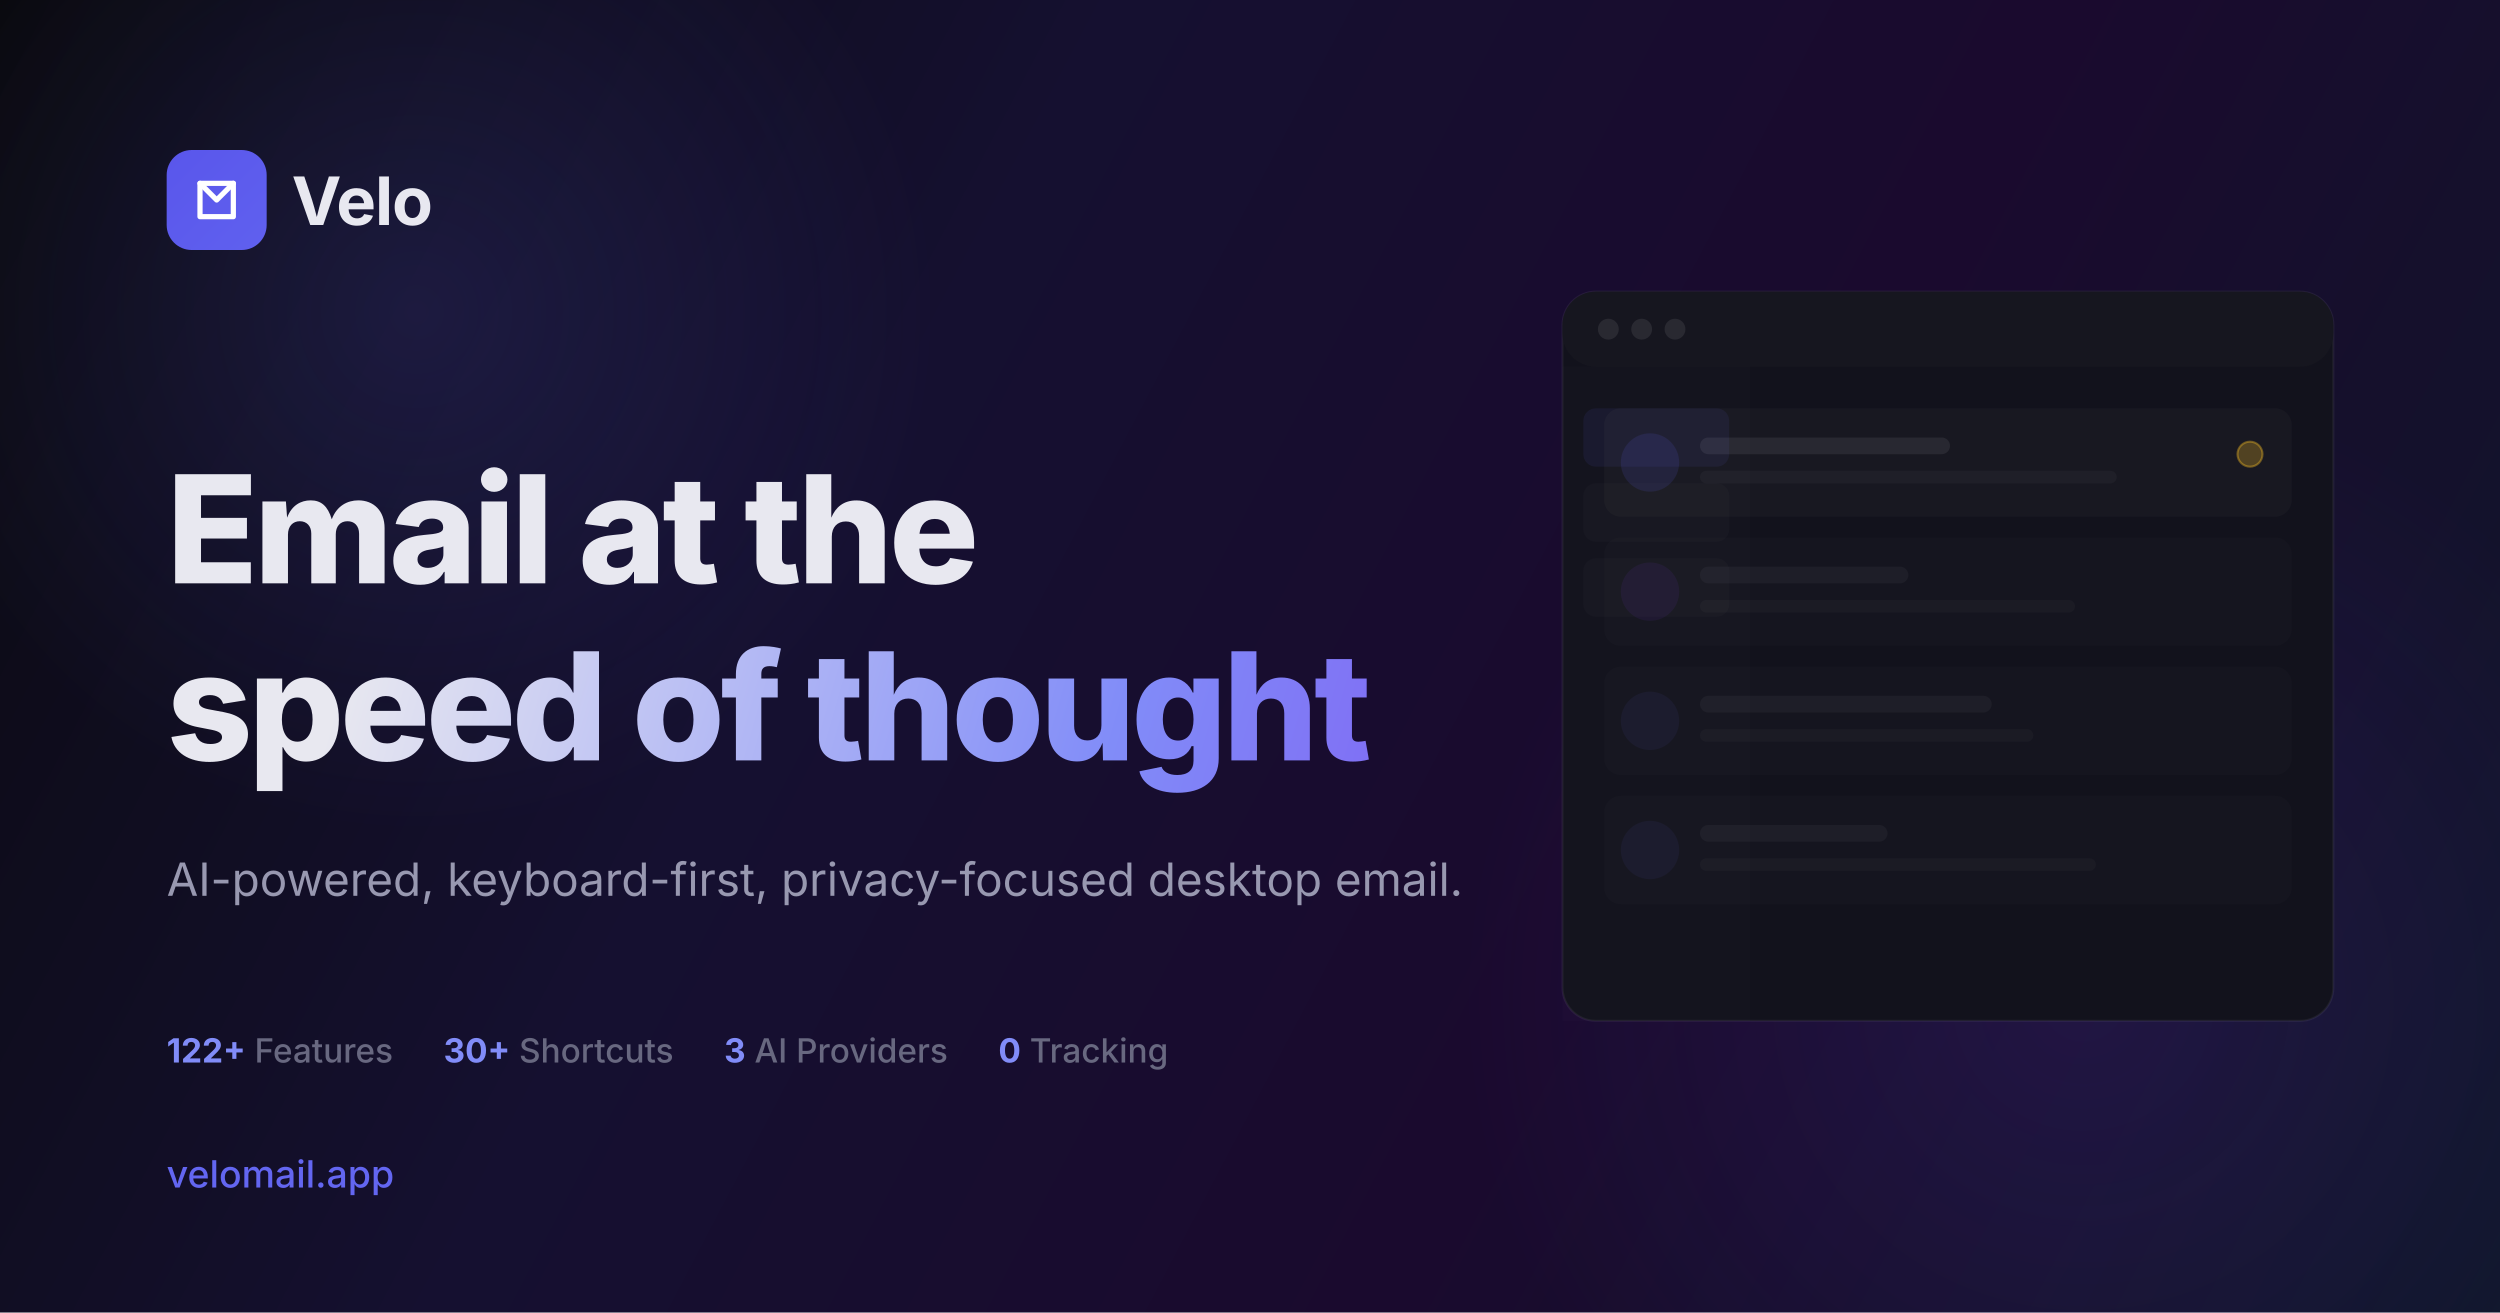
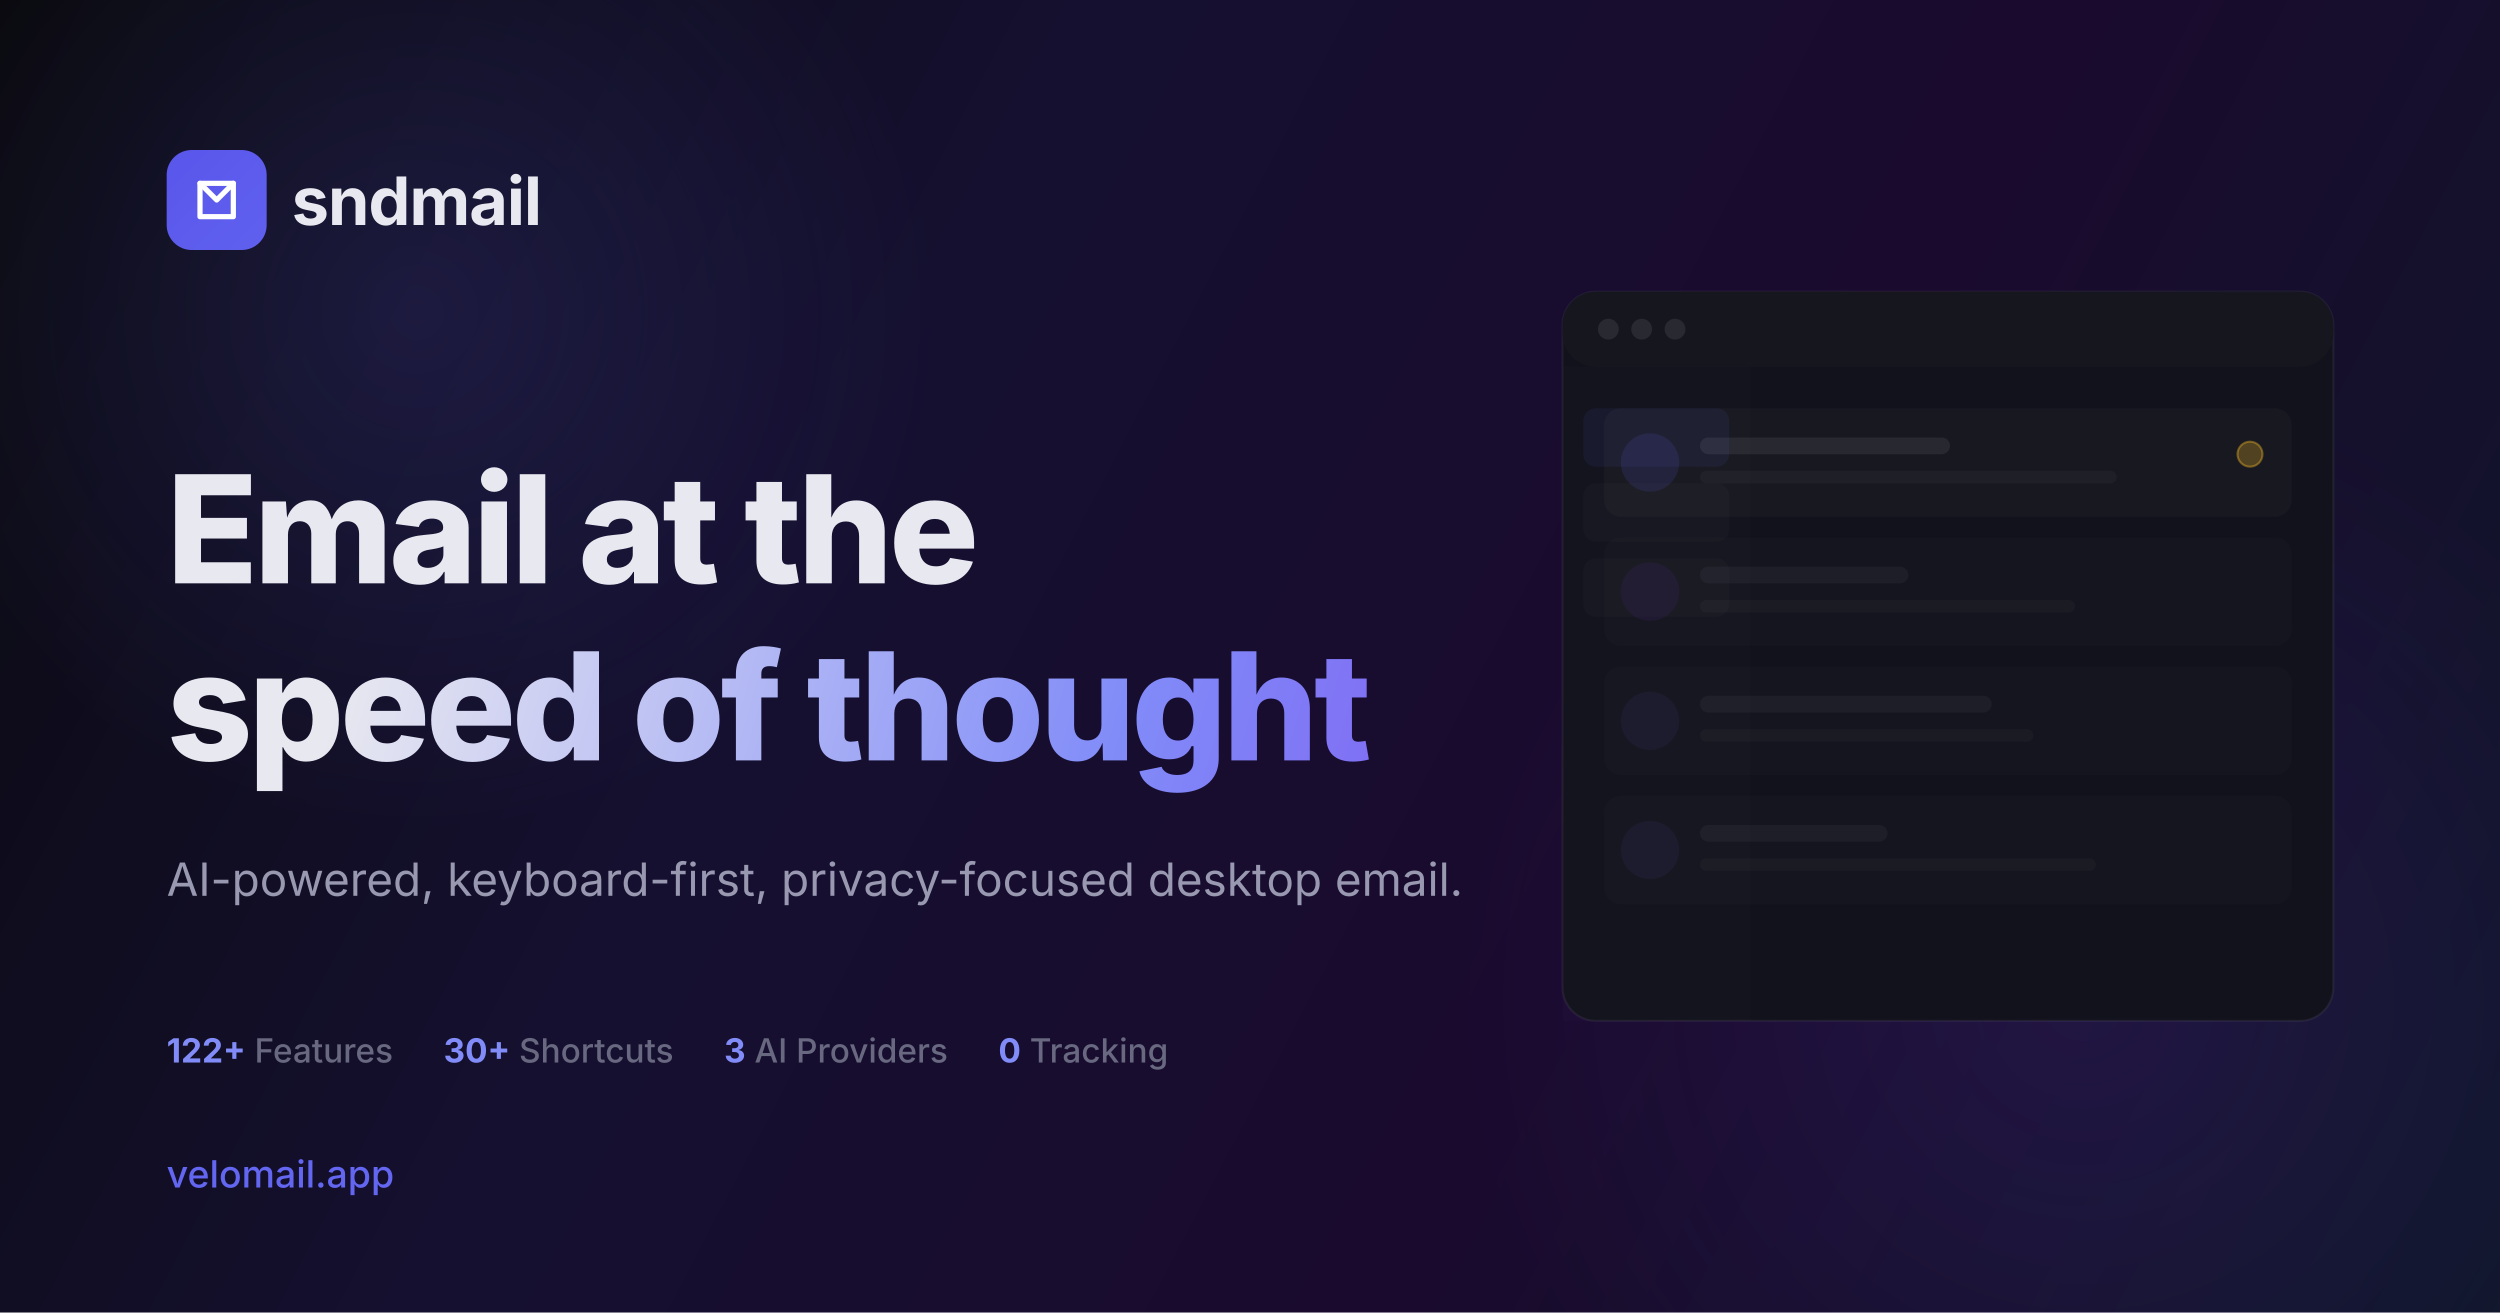
<svg xmlns="http://www.w3.org/2000/svg" width="1200" height="630" viewBox="0 0 1200 630" fill="none">
  <defs>
    <linearGradient id="bg" x1="0" y1="0" x2="1200" y2="630" gradientUnits="userSpaceOnUse">
      <stop offset="0%" stop-color="#0A0A0F" />
      <stop offset="35%" stop-color="#151030" />
      <stop offset="65%" stop-color="#1a0a2e" />
      <stop offset="100%" stop-color="#0f172a" />
    </linearGradient>
    <linearGradient id="accent" x1="0" y1="0" x2="300" y2="300" gradientUnits="userSpaceOnUse">
      <stop offset="0%" stop-color="#4F46E5" />
      <stop offset="50%" stop-color="#6366F1" />
      <stop offset="100%" stop-color="#7C3AED" />
    </linearGradient>
    <linearGradient id="textGrad" x1="200" y1="200" x2="900" y2="400" gradientUnits="userSpaceOnUse">
      <stop offset="0%" stop-color="#E8E8F0" />
      <stop offset="50%" stop-color="#818CF8" />
      <stop offset="100%" stop-color="#7C3AED" />
    </linearGradient>
    <radialGradient id="blob1" cx="200" cy="150" r="250" gradientUnits="userSpaceOnUse">
      <stop offset="0%" stop-color="#6366F1" stop-opacity="0.15" />
      <stop offset="100%" stop-color="#6366F1" stop-opacity="0" />
    </radialGradient>
    <radialGradient id="blob2" cx="1000" cy="480" r="300" gradientUnits="userSpaceOnUse">
      <stop offset="0%" stop-color="#7C3AED" stop-opacity="0.12" />
      <stop offset="100%" stop-color="#7C3AED" stop-opacity="0" />
    </radialGradient>
  </defs>
  <rect width="1200" height="630" fill="url(#bg)" />
  <circle cx="200" cy="150" r="250" fill="url(#blob1)" />
  <circle cx="1000" cy="480" r="300" fill="url(#blob2)" />
  <rect x="80" y="72" width="48" height="48" rx="12" fill="url(#accent)" />
  <path d="M96 88L104 96L112 88" stroke="white" stroke-width="2.5" stroke-linecap="round" stroke-linejoin="round" />
  <path d="M96 88H112V104H96V88Z" stroke="white" stroke-width="2.5" stroke-linecap="round" stroke-linejoin="round" />
-   <text x="140" y="108" font-family="Inter, -apple-system, sans-serif" font-size="32" font-weight="700" fill="#E8E8F0" letter-spacing="-0.5">Velo</text>
+   <text x="140" y="108" font-family="Inter, -apple-system, sans-serif" font-size="32" font-weight="700" fill="#E8E8F0" letter-spacing="-0.5">sndmail</text>
  <text x="80" y="280" font-family="Inter, -apple-system, sans-serif" font-size="72" font-weight="800" fill="#E8E8F0" letter-spacing="-2">Email at the</text>
  <text x="80" y="365" font-family="Inter, -apple-system, sans-serif" font-size="72" font-weight="800" fill="url(#textGrad)" letter-spacing="-2">speed of thought</text>
  <text x="80" y="430" font-family="Inter, -apple-system, sans-serif" font-size="22" font-weight="400" fill="#9898B0">AI-powered, keyboard-first, privacy-focused desktop email.</text>
  <text x="80" y="510" font-family="Inter, -apple-system, sans-serif" font-size="16" font-weight="500" fill="#686880">
    <tspan fill="#818CF8" font-weight="700">122+</tspan> Features
    <tspan dx="20" fill="#818CF8" font-weight="700">30+</tspan> Shortcuts
    <tspan dx="20" fill="#818CF8" font-weight="700">3</tspan> AI Providers
    <tspan dx="20" fill="#818CF8" font-weight="700">0</tspan> Tracking
  </text>
  <text x="80" y="570" font-family="Inter, -apple-system, sans-serif" font-size="18" font-weight="500" fill="#6366F1">velomail.app</text>
  <rect x="750" y="140" width="370" height="350" rx="16" fill="#12121C" stroke="#ffffff0f" stroke-width="1" />
  <rect x="750" y="140" width="370" height="36" rx="16" fill="#16161F" />
  <circle cx="772" cy="158" r="5" fill="#ffffff15" />
  <circle cx="788" cy="158" r="5" fill="#ffffff15" />
  <circle cx="804" cy="158" r="5" fill="#ffffff15" />
  <rect x="770" y="196" width="330" height="52" rx="8" fill="#ffffff06" />
  <circle cx="792" cy="222" r="14" fill="#6366F120" />
  <rect x="816" y="210" width="120" height="8" rx="4" fill="#ffffff12" />
  <rect x="816" y="226" width="200" height="6" rx="3" fill="#ffffff08" />
  <circle cx="1080" cy="218" r="6" fill="#FBBF2440" stroke="#FBBF2460" stroke-width="1" />
  <rect x="770" y="258" width="330" height="52" rx="8" fill="#ffffff03" />
  <circle cx="792" cy="284" r="14" fill="#7C3AED15" />
  <rect x="816" y="272" width="100" height="8" rx="4" fill="#ffffff0a" />
  <rect x="816" y="288" width="180" height="6" rx="3" fill="#ffffff06" />
  <rect x="770" y="320" width="330" height="52" rx="8" fill="#ffffff03" />
  <circle cx="792" cy="346" r="14" fill="#6366F110" />
  <rect x="816" y="334" width="140" height="8" rx="4" fill="#ffffff0a" />
  <rect x="816" y="350" width="160" height="6" rx="3" fill="#ffffff06" />
  <rect x="770" y="382" width="330" height="52" rx="8" fill="#ffffff03" />
  <circle cx="792" cy="408" r="14" fill="#6366F110" />
  <rect x="816" y="396" width="90" height="8" rx="4" fill="#ffffff0a" />
  <rect x="816" y="412" width="190" height="6" rx="3" fill="#ffffff06" />
  <rect x="750" y="176" width="90" height="314" fill="#ffffff02" stroke-width="0" />
  <rect x="760" y="196" width="70" height="28" rx="6" fill="#6366F115" />
  <rect x="760" y="232" width="70" height="28" rx="6" fill="#ffffff04" />
  <rect x="760" y="268" width="70" height="28" rx="6" fill="#ffffff04" />
</svg>
